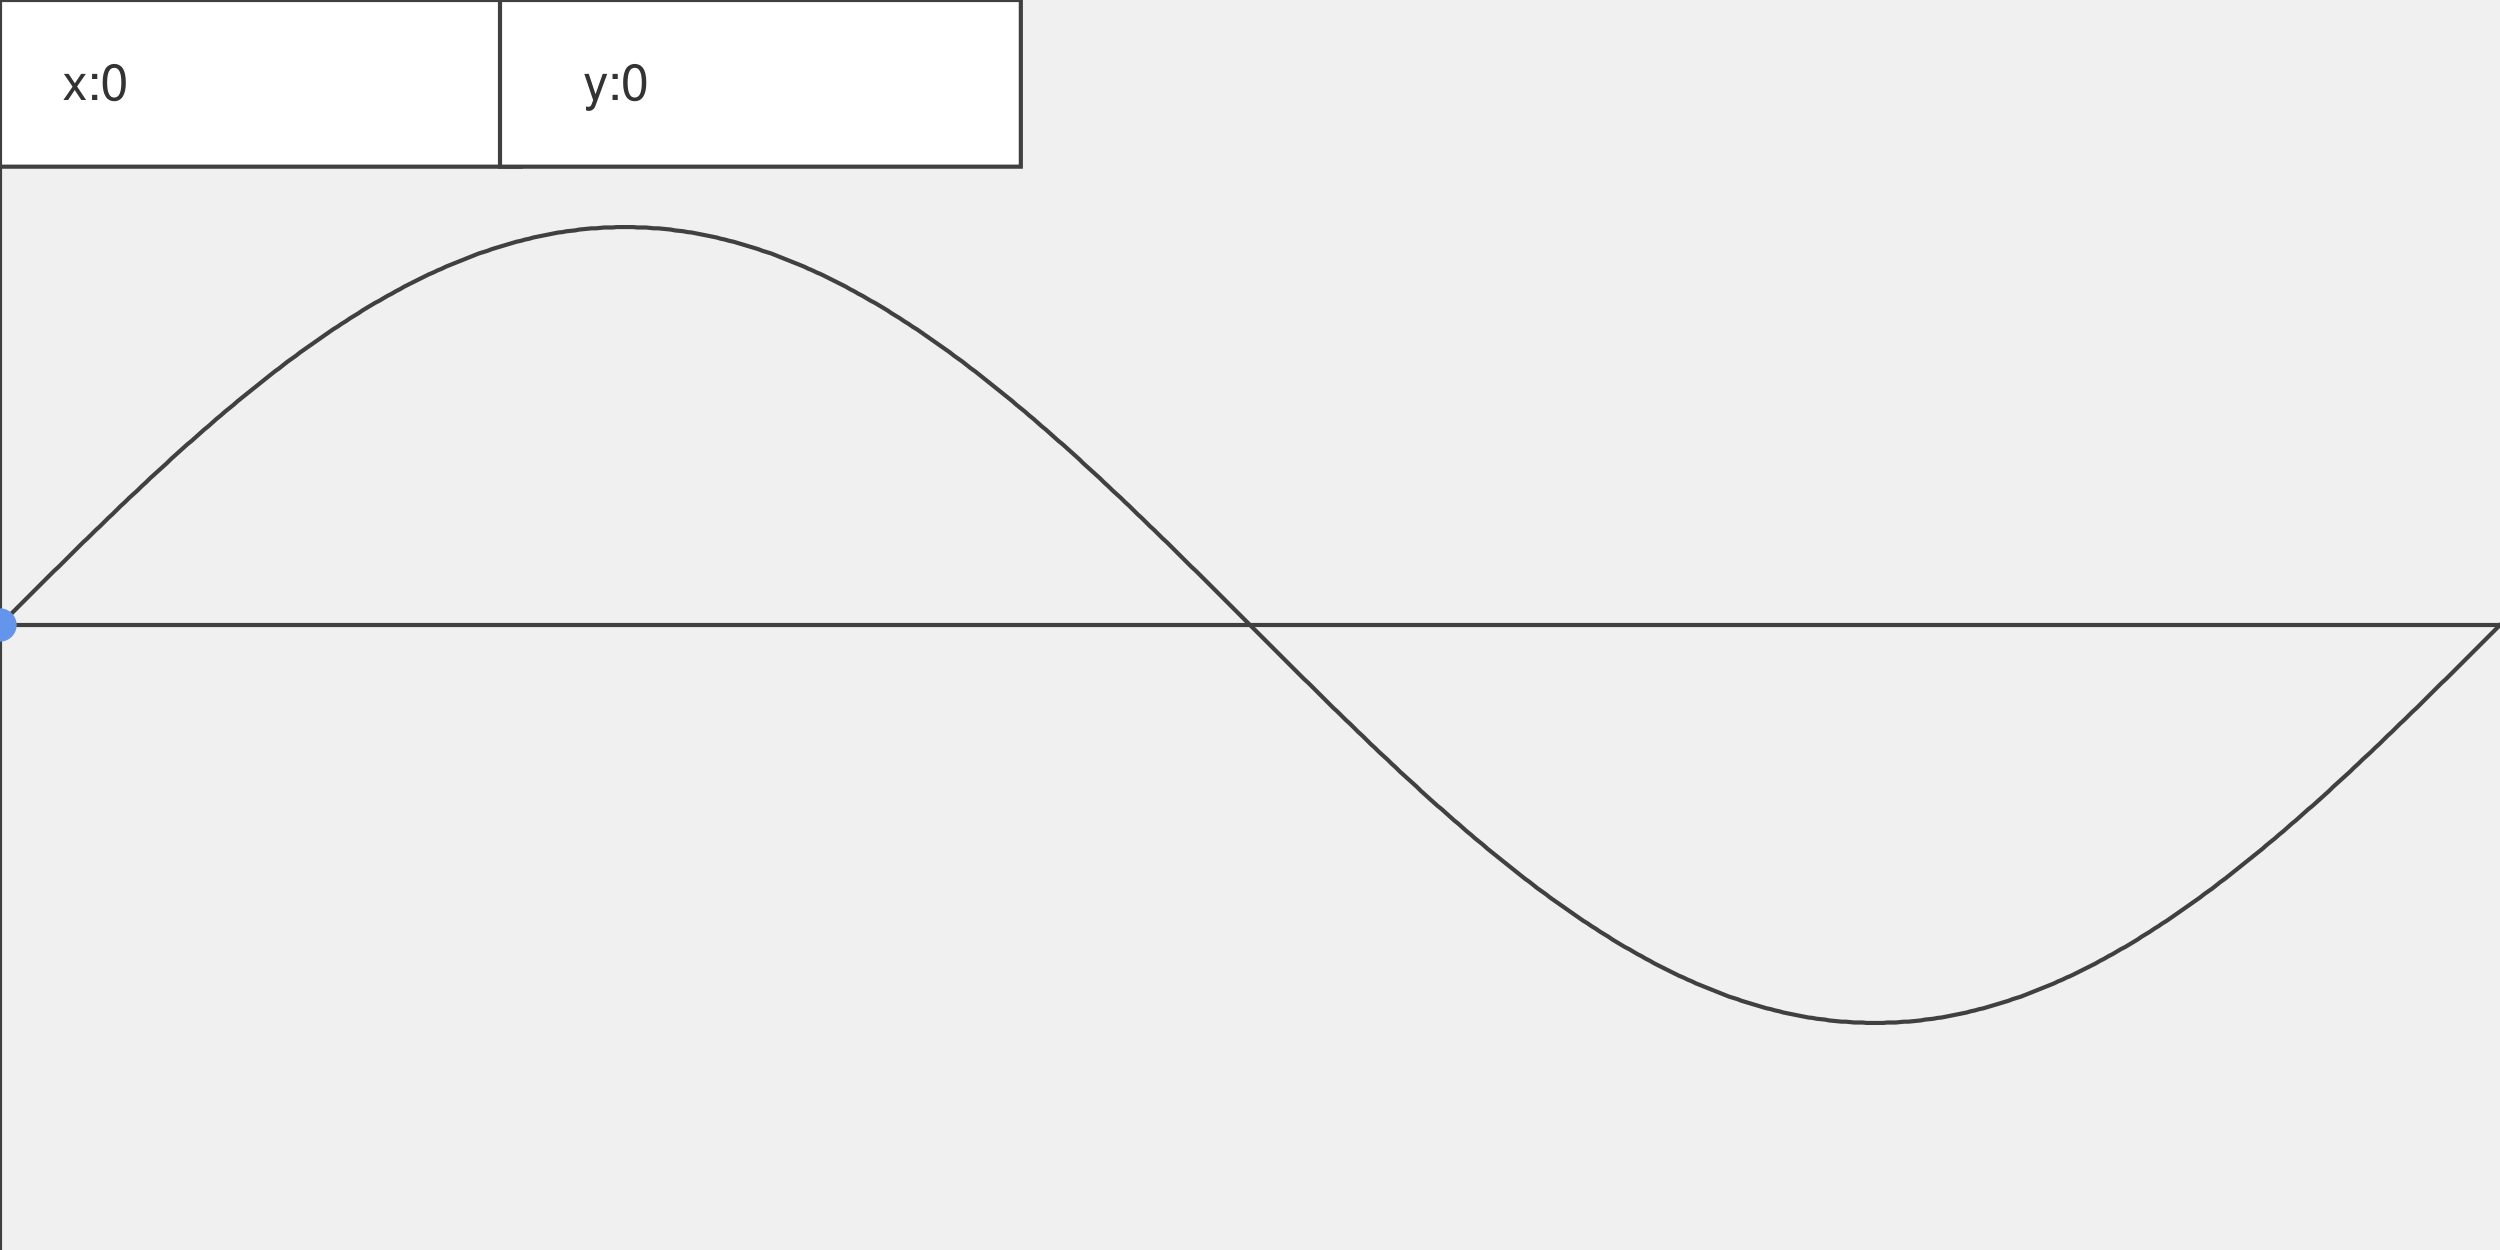
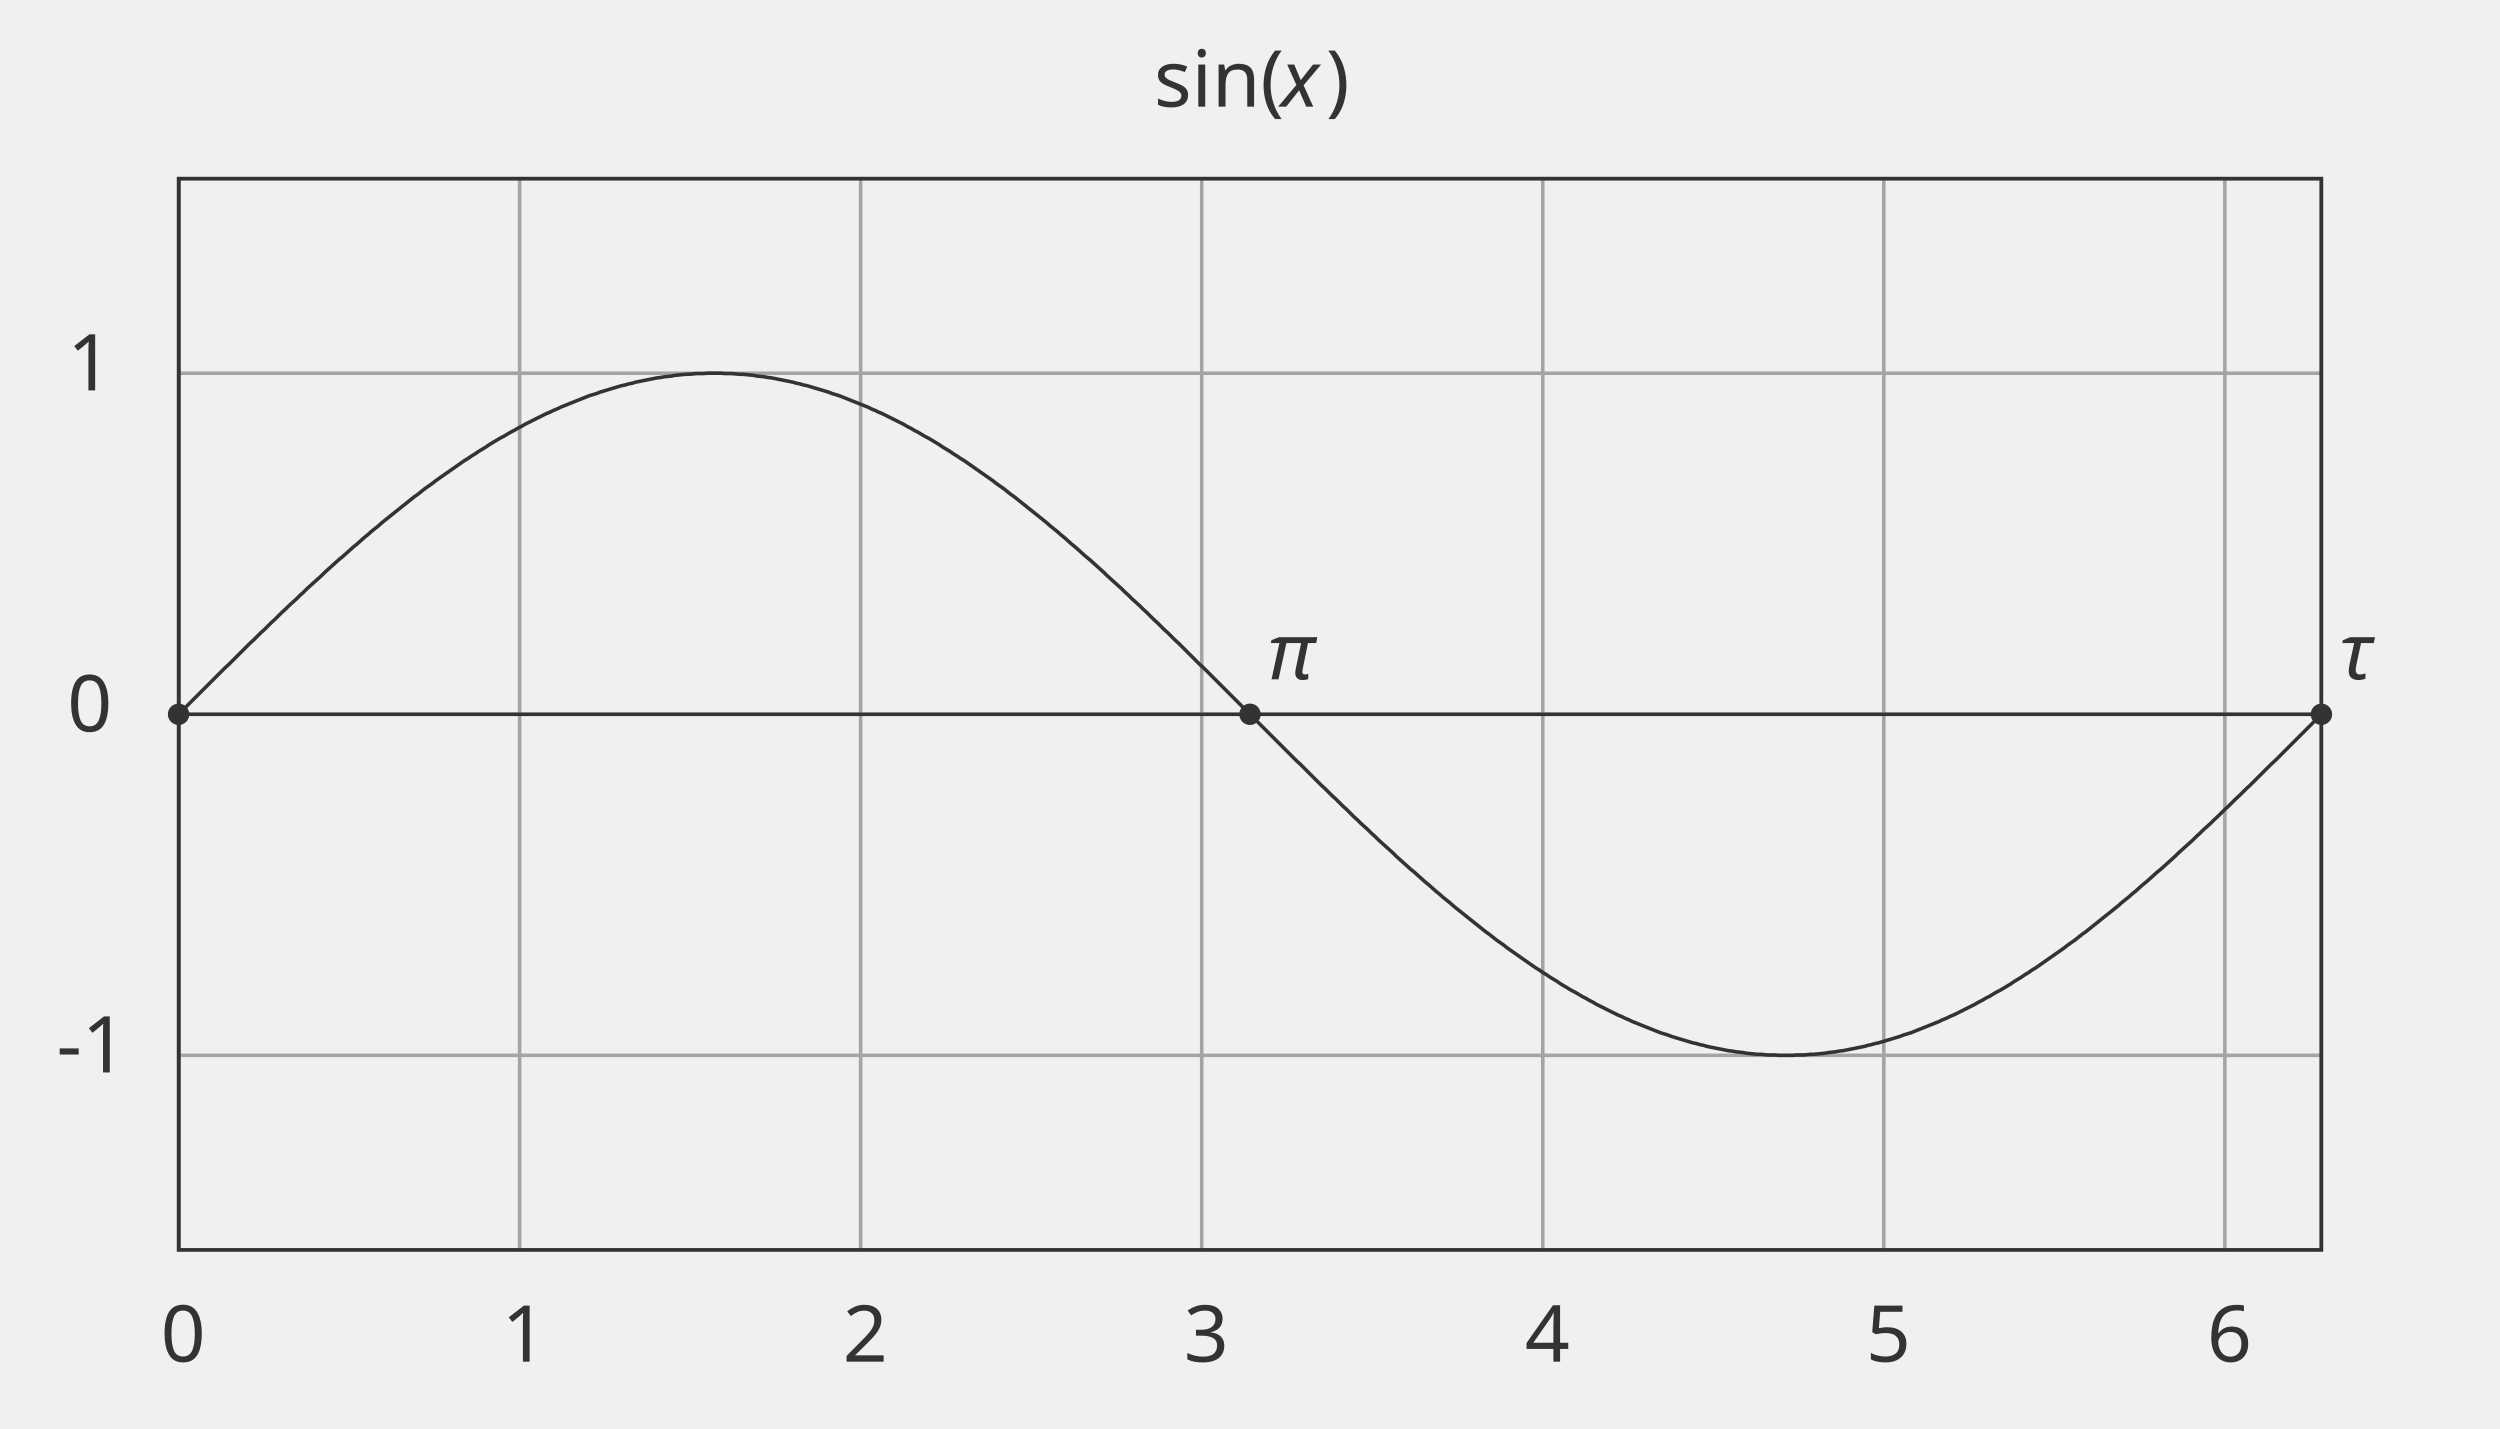
- <svg xmlns="http://www.w3.org/2000/svg" width="600" height="300" class="interactive border" id="interactive-76">
-   <g>
-     <g id="plot-77">
-       <rect x="0" y="0" width="600" height="300" class="default" style="fill: transparent; stroke: none;" />
-       <g transform="translate(0, 150)">
-         <path d="M -600 -1.0820382250081004e-13 L -599 -1.0 L -598 -2.0 L -597 -3.0 L -596 -4.0 L -595 -5.0 L -594 -6.0 L -593 -7.0 L -592 -8.0 L -591 -9.0 L -590 -10.0 L -589 -11.0 L -588 -12.0 L -587 -13.0 L -586 -13.9 L -585 -14.9 L -584 -15.9 L -583 -16.9 L -582 -17.9 L -581 -18.9 L -580 -19.9 L -579 -20.8 L -578 -21.8 L -577 -22.8 L -576 -23.7 L -575 -24.7 L -574 -25.7 L -573 -26.6 L -572 -27.6 L -571 -28.6 L -570 -29.5 L -569 -30.5 L -568 -31.4 L -567 -32.3 L -566 -33.3 L -565 -34.2 L -564 -35.2 L -563 -36.1 L -562 -37.0 L -561 -37.9 L -560 -38.8 L -559 -39.8 L -558 -40.7 L -557 -41.6 L -556 -42.5 L -555 -43.4 L -554 -44.2 L -553 -45.1 L -552 -46.0 L -551 -46.9 L -550 -47.7 L -549 -48.6 L -548 -49.5 L -547 -50.3 L -546 -51.2 L -545 -52.0 L -544 -52.8 L -543 -53.7 L -542 -54.5 L -541 -55.3 L -540 -56.1 L -539 -56.9 L -538 -57.7 L -537 -58.5 L -536 -59.3 L -535 -60.1 L -534 -60.9 L -533 -61.6 L -532 -62.4 L -531 -63.2 L -530 -63.9 L -529 -64.6 L -528 -65.4 L -527 -66.1 L -526 -66.8 L -525 -67.5 L -524 -68.2 L -523 -68.9 L -522 -69.6 L -521 -70.3 L -520 -71.0 L -519 -71.6 L -518 -72.3 L -517 -72.9 L -516 -73.6 L -515 -74.2 L -514 -74.8 L -513 -75.5 L -512 -76.1 L -511 -76.7 L -510 -77.3 L -509 -77.8 L -508 -78.4 L -507 -79.0 L -506 -79.5 L -505 -80.1 L -504 -80.6 L -503 -81.2 L -502 -81.7 L -501 -82.2 L -500 -82.7 L -499 -83.2 L -498 -83.7 L -497 -84.2 L -496 -84.6 L -495 -85.1 L -494 -85.5 L -493 -86.0 L -492 -86.4 L -491 -86.8 L -490 -87.2 L -489 -87.6 L -488 -88.0 L -487 -88.4 L -486 -88.8 L -485 -89.2 L -484 -89.5 L -483 -89.8 L -482 -90.2 L -481 -90.5 L -480 -90.8 L -479 -91.1 L -478 -91.4 L -477 -91.7 L -476 -92.0 L -475 -92.2 L -474 -92.5 L -473 -92.7 L -472 -93.0 L -471 -93.2 L -470 -93.4 L -469 -93.6 L -468 -93.8 L -467 -94.0 L -466 -94.2 L -465 -94.3 L -464 -94.5 L -463 -94.6 L -462 -94.7 L -461 -94.9 L -460 -95.0 L -459 -95.1 L -458 -95.2 L -457 -95.2 L -456 -95.3 L -455 -95.4 L -454 -95.4 L -453 -95.4 L -452 -95.5 L -451 -95.5 L -450 -95.5 L -449 -95.5 L -448 -95.5 L -447 -95.4 L -446 -95.4 L -445 -95.4 L -444 -95.3 L -443 -95.2 L -442 -95.2 L -441 -95.1 L -440 -95.0 L -439 -94.9 L -438 -94.7 L -437 -94.6 L -436 -94.5 L -435 -94.3 L -434 -94.2 L -433 -94.0 L -432 -93.8 L -431 -93.6 L -430 -93.4 L -429 -93.2 L -428 -93.0 L -427 -92.7 L -426 -92.5 L -425 -92.2 L -424 -92.0 L -423 -91.7 L -422 -91.4 L -421 -91.1 L -420 -90.8 L -419 -90.5 L -418 -90.2 L -417 -89.8 L -416 -89.5 L -415 -89.2 L -414 -88.8 L -413 -88.4 L -412 -88.0 L -411 -87.6 L -410 -87.2 L -409 -86.8 L -408 -86.4 L -407 -86.0 L -406 -85.5 L -405 -85.1 L -404 -84.6 L -403 -84.2 L -402 -83.7 L -401 -83.2 L -400 -82.7 L -399 -82.2 L -398 -81.7 L -397 -81.2 L -396 -80.6 L -395 -80.1 L -394 -79.5 L -393 -79.0 L -392 -78.4 L -391 -77.8 L -390 -77.3 L -389 -76.7 L -388 -76.1 L -387 -75.5 L -386 -74.8 L -385 -74.2 L -384 -73.6 L -383 -72.9 L -382 -72.3 L -381 -71.6 L -380 -71.0 L -379 -70.3 L -378 -69.6 L -377 -68.9 L -376 -68.2 L -375 -67.5 L -374 -66.8 L -373 -66.1 L -372 -65.4 L -371 -64.6 L -370 -63.9 L -369 -63.2 L -368 -62.4 L -367 -61.6 L -366 -60.9 L -365 -60.1 L -364 -59.3 L -363 -58.5 L -362 -57.7 L -361 -56.9 L -360 -56.1 L -359 -55.3 L -358 -54.5 L -357 -53.7 L -356 -52.8 L -355 -52.0 L -354 -51.2 L -353 -50.3 L -352 -49.5 L -351 -48.6 L -350 -47.7 L -349 -46.9 L -348 -46.0 L -347 -45.1 L -346 -44.2 L -345 -43.4 L -344 -42.5 L -343 -41.6 L -342 -40.7 L -341 -39.8 L -340 -38.8 L -339 -37.9 L -338 -37.0 L -337 -36.1 L -336 -35.2 L -335 -34.2 L -334 -33.3 L -333 -32.3 L -332 -31.4 L -331 -30.5 L -330 -29.5 L -329 -28.6 L -328 -27.6 L -327 -26.6 L -326 -25.7 L -325 -24.7 L -324 -23.7 L -323 -22.8 L -322 -21.8 L -321 -20.8 L -320 -19.9 L -319 -18.9 L -318 -17.9 L -317 -16.9 L -316 -15.9 L -315 -14.9 L -314 -13.9 L -313 -13.0 L -312 -12.0 L -311 -11.0 L -310 -10.0 L -309 -9.0 L -308 -8.0 L -307 -7.0 L -306 -6.0 L -305 -5.0 L -304 -4.0 L -303 -3.0 L -302 -2.0 L -301 -1.0 L -300 0.0 L -299 1.0 L -298 2.0 L -297 3.0 L -296 4.0 L -295 5.0 L -294 6.0 L -293 7.0 L -292 8.0 L -291 9.0 L -290 10.0 L -289 11.0 L -288 12.0 L -287 13.0 L -286 13.9 L -285 14.9 L -284 15.9 L -283 16.9 L -282 17.9 L -281 18.9 L -280 19.9 L -279 20.8 L -278 21.8 L -277 22.8 L -276 23.7 L -275 24.7 L -274 25.7 L -273 26.6 L -272 27.6 L -271 28.6 L -270 29.5 L -269 30.5 L -268 31.4 L -267 32.3 L -266 33.3 L -265 34.2 L -264 35.2 L -263 36.1 L -262 37.0 L -261 37.9 L -260 38.8 L -259 39.8 L -258 40.7 L -257 41.6 L -256 42.5 L -255 43.4 L -254 44.2 L -253 45.1 L -252 46.0 L -251 46.9 L -250 47.7 L -249 48.6 L -248 49.5 L -247 50.3 L -246 51.2 L -245 52.0 L -244 52.8 L -243 53.7 L -242 54.5 L -241 55.3 L -240 56.1 L -239 56.9 L -238 57.7 L -237 58.5 L -236 59.3 L -235 60.1 L -234 60.9 L -233 61.6 L -232 62.4 L -231 63.2 L -230 63.9 L -229 64.6 L -228 65.4 L -227 66.1 L -226 66.8 L -225 67.5 L -224 68.2 L -223 68.9 L -222 69.6 L -221 70.3 L -220 71.0 L -219 71.6 L -218 72.3 L -217 72.9 L -216 73.6 L -215 74.2 L -214 74.8 L -213 75.5 L -212 76.1 L -211 76.7 L -210 77.3 L -209 77.8 L -208 78.4 L -207 79.0 L -206 79.5 L -205 80.1 L -204 80.6 L -203 81.2 L -202 81.7 L -201 82.2 L -200 82.7 L -199 83.2 L -198 83.7 L -197 84.2 L -196 84.6 L -195 85.1 L -194 85.5 L -193 86.0 L -192 86.4 L -191 86.8 L -190 87.2 L -189 87.6 L -188 88.0 L -187 88.4 L -186 88.8 L -185 89.2 L -184 89.5 L -183 89.8 L -182 90.2 L -181 90.5 L -180 90.8 L -179 91.1 L -178 91.4 L -177 91.7 L -176 92.0 L -175 92.2 L -174 92.5 L -173 92.7 L -172 93.0 L -171 93.2 L -170 93.4 L -169 93.6 L -168 93.8 L -167 94.0 L -166 94.2 L -165 94.3 L -164 94.5 L -163 94.6 L -162 94.7 L -161 94.9 L -160 95.0 L -159 95.1 L -158 95.2 L -157 95.2 L -156 95.3 L -155 95.4 L -154 95.4 L -153 95.4 L -152 95.5 L -151 95.5 L -150 95.5 L -149 95.5 L -148 95.5 L -147 95.4 L -146 95.4 L -145 95.4 L -144 95.3 L -143 95.2 L -142 95.2 L -141 95.1 L -140 95.0 L -139 94.9 L -138 94.7 L -137 94.6 L -136 94.5 L -135 94.3 L -134 94.2 L -133 94.0 L -132 93.8 L -131 93.6 L -130 93.4 L -129 93.2 L -128 93.0 L -127 92.7 L -126 92.5 L -125 92.2 L -124 92.0 L -123 91.7 L -122 91.4 L -121 91.1 L -120 90.8 L -119 90.5 L -118 90.2 L -117 89.8 L -116 89.5 L -115 89.2 L -114 88.8 L -113 88.4 L -112 88.0 L -111 87.6 L -110 87.2 L -109 86.8 L -108 86.4 L -107 86.0 L -106 85.5 L -105 85.1 L -104 84.6 L -103 84.2 L -102 83.7 L -101 83.2 L -100 82.7 L -99 82.2 L -98 81.7 L -97 81.2 L -96 80.6 L -95 80.1 L -94 79.5 L -93 79.0 L -92 78.4 L -91 77.8 L -90 77.3 L -89 76.7 L -88 76.1 L -87 75.5 L -86 74.8 L -85 74.2 L -84 73.6 L -83 72.9 L -82 72.3 L -81 71.6 L -80 71.0 L -79 70.3 L -78 69.6 L -77 68.9 L -76 68.2 L -75 67.5 L -74 66.8 L -73 66.1 L -72 65.4 L -71 64.6 L -70 63.9 L -69 63.2 L -68 62.4 L -67 61.6 L -66 60.9 L -65 60.1 L -64 59.3 L -63 58.5 L -62 57.7 L -61 56.9 L -60 56.1 L -59 55.3 L -58 54.5 L -57 53.7 L -56 52.8 L -55 52.0 L -54 51.2 L -53 50.3 L -52 49.5 L -51 48.6 L -50 47.7 L -49 46.9 L -48 46.0 L -47 45.1 L -46 44.2 L -45 43.4 L -44 42.5 L -43 41.6 L -42 40.7 L -41 39.8 L -40 38.8 L -39 37.9 L -38 37.0 L -37 36.1 L -36 35.2 L -35 34.2 L -34 33.3 L -33 32.3 L -32 31.4 L -31 30.5 L -30 29.5 L -29 28.6 L -28 27.6 L -27 26.6 L -26 25.7 L -25 24.7 L -24 23.7 L -23 22.8 L -22 21.8 L -21 20.8 L -20 19.9 L -19 18.9 L -18 17.9 L -17 16.9 L -16 15.9 L -15 14.9 L -14 13.9 L -13 13.0 L -12 12.0 L -11 11.0 L -10 10.0 L -9 9.0 L -8 8.0 L -7 7.0 L -6 6.0 L -5 5.0 L -4 4.0 L -3 3.0 L -2 2.0 L -1 1.0 L 0 0.0 L 1 -1.0 L 2 -2.0 L 3 -3.0 L 4 -4.0 L 5 -5.0 L 6 -6.0 L 7 -7.0 L 8 -8.0 L 9 -9.0 L 10 -10.0 L 11 -11.0 L 12 -12.0 L 13 -13.0 L 14 -13.9 L 15 -14.9 L 16 -15.9 L 17 -16.9 L 18 -17.9 L 19 -18.9 L 20 -19.9 L 21 -20.8 L 22 -21.8 L 23 -22.8 L 24 -23.7 L 25 -24.7 L 26 -25.7 L 27 -26.6 L 28 -27.6 L 29 -28.6 L 30 -29.5 L 31 -30.5 L 32 -31.4 L 33 -32.3 L 34 -33.3 L 35 -34.2 L 36 -35.2 L 37 -36.1 L 38 -37.0 L 39 -37.9 L 40 -38.8 L 41 -39.8 L 42 -40.7 L 43 -41.6 L 44 -42.5 L 45 -43.4 L 46 -44.2 L 47 -45.1 L 48 -46.0 L 49 -46.9 L 50 -47.7 L 51 -48.6 L 52 -49.5 L 53 -50.3 L 54 -51.2 L 55 -52.0 L 56 -52.8 L 57 -53.7 L 58 -54.5 L 59 -55.3 L 60 -56.1 L 61 -56.9 L 62 -57.7 L 63 -58.5 L 64 -59.3 L 65 -60.1 L 66 -60.9 L 67 -61.6 L 68 -62.4 L 69 -63.2 L 70 -63.9 L 71 -64.6 L 72 -65.4 L 73 -66.1 L 74 -66.8 L 75 -67.5 L 76 -68.2 L 77 -68.9 L 78 -69.6 L 79 -70.3 L 80 -71.0 L 81 -71.6 L 82 -72.3 L 83 -72.9 L 84 -73.6 L 85 -74.2 L 86 -74.8 L 87 -75.5 L 88 -76.1 L 89 -76.7 L 90 -77.3 L 91 -77.8 L 92 -78.4 L 93 -79.0 L 94 -79.5 L 95 -80.1 L 96 -80.6 L 97 -81.2 L 98 -81.7 L 99 -82.2 L 100 -82.7 L 101 -83.2 L 102 -83.7 L 103 -84.2 L 104 -84.6 L 105 -85.1 L 106 -85.5 L 107 -86.0 L 108 -86.4 L 109 -86.8 L 110 -87.2 L 111 -87.6 L 112 -88.0 L 113 -88.4 L 114 -88.8 L 115 -89.2 L 116 -89.5 L 117 -89.8 L 118 -90.2 L 119 -90.5 L 120 -90.8 L 121 -91.1 L 122 -91.4 L 123 -91.7 L 124 -92.0 L 125 -92.2 L 126 -92.5 L 127 -92.7 L 128 -93.0 L 129 -93.2 L 130 -93.4 L 131 -93.6 L 132 -93.8 L 133 -94.0 L 134 -94.2 L 135 -94.3 L 136 -94.5 L 137 -94.6 L 138 -94.7 L 139 -94.9 L 140 -95.0 L 141 -95.1 L 142 -95.2 L 143 -95.2 L 144 -95.3 L 145 -95.4 L 146 -95.4 L 147 -95.4 L 148 -95.5 L 149 -95.5 L 150 -95.5 L 151 -95.5 L 152 -95.5 L 153 -95.4 L 154 -95.4 L 155 -95.4 L 156 -95.3 L 157 -95.2 L 158 -95.2 L 159 -95.1 L 160 -95.0 L 161 -94.9 L 162 -94.7 L 163 -94.6 L 164 -94.5 L 165 -94.3 L 166 -94.2 L 167 -94.0 L 168 -93.8 L 169 -93.6 L 170 -93.4 L 171 -93.2 L 172 -93.0 L 173 -92.7 L 174 -92.5 L 175 -92.2 L 176 -92.0 L 177 -91.7 L 178 -91.4 L 179 -91.1 L 180 -90.8 L 181 -90.5 L 182 -90.2 L 183 -89.8 L 184 -89.5 L 185 -89.2 L 186 -88.8 L 187 -88.4 L 188 -88.0 L 189 -87.6 L 190 -87.2 L 191 -86.8 L 192 -86.4 L 193 -86.0 L 194 -85.5 L 195 -85.1 L 196 -84.6 L 197 -84.2 L 198 -83.7 L 199 -83.2 L 200 -82.7 L 201 -82.2 L 202 -81.7 L 203 -81.2 L 204 -80.6 L 205 -80.1 L 206 -79.5 L 207 -79.0 L 208 -78.4 L 209 -77.8 L 210 -77.3 L 211 -76.7 L 212 -76.1 L 213 -75.5 L 214 -74.8 L 215 -74.2 L 216 -73.6 L 217 -72.9 L 218 -72.3 L 219 -71.6 L 220 -71.0 L 221 -70.3 L 222 -69.6 L 223 -68.9 L 224 -68.2 L 225 -67.5 L 226 -66.8 L 227 -66.1 L 228 -65.4 L 229 -64.6 L 230 -63.9 L 231 -63.2 L 232 -62.4 L 233 -61.6 L 234 -60.9 L 235 -60.1 L 236 -59.3 L 237 -58.5 L 238 -57.7 L 239 -56.9 L 240 -56.1 L 241 -55.3 L 242 -54.5 L 243 -53.7 L 244 -52.8 L 245 -52.0 L 246 -51.2 L 247 -50.3 L 248 -49.5 L 249 -48.6 L 250 -47.7 L 251 -46.9 L 252 -46.0 L 253 -45.1 L 254 -44.2 L 255 -43.4 L 256 -42.5 L 257 -41.6 L 258 -40.7 L 259 -39.8 L 260 -38.8 L 261 -37.9 L 262 -37.0 L 263 -36.1 L 264 -35.2 L 265 -34.2 L 266 -33.3 L 267 -32.3 L 268 -31.4 L 269 -30.5 L 270 -29.5 L 271 -28.6 L 272 -27.6 L 273 -26.6 L 274 -25.7 L 275 -24.7 L 276 -23.7 L 277 -22.8 L 278 -21.8 L 279 -20.8 L 280 -19.9 L 281 -18.9 L 282 -17.9 L 283 -16.9 L 284 -15.9 L 285 -14.9 L 286 -13.9 L 287 -13.0 L 288 -12.0 L 289 -11.0 L 290 -10.0 L 291 -9.0 L 292 -8.0 L 293 -7.0 L 294 -6.0 L 295 -5.0 L 296 -4.0 L 297 -3.0 L 298 -2.0 L 299 -1.0 L 300 -0.0 L 301 1.0 L 302 2.0 L 303 3.0 L 304 4.0 L 305 5.0 L 306 6.0 L 307 7.0 L 308 8.0 L 309 9.0 L 310 10.0 L 311 11.0 L 312 12.0 L 313 13.0 L 314 13.9 L 315 14.9 L 316 15.9 L 317 16.9 L 318 17.9 L 319 18.9 L 320 19.9 L 321 20.8 L 322 21.8 L 323 22.8 L 324 23.7 L 325 24.7 L 326 25.7 L 327 26.6 L 328 27.6 L 329 28.6 L 330 29.5 L 331 30.5 L 332 31.4 L 333 32.3 L 334 33.3 L 335 34.2 L 336 35.2 L 337 36.1 L 338 37.0 L 339 37.9 L 340 38.8 L 341 39.8 L 342 40.7 L 343 41.6 L 344 42.5 L 345 43.4 L 346 44.2 L 347 45.1 L 348 46.0 L 349 46.9 L 350 47.7 L 351 48.6 L 352 49.5 L 353 50.3 L 354 51.2 L 355 52.0 L 356 52.8 L 357 53.7 L 358 54.5 L 359 55.3 L 360 56.1 L 361 56.9 L 362 57.7 L 363 58.5 L 364 59.3 L 365 60.1 L 366 60.9 L 367 61.6 L 368 62.4 L 369 63.2 L 370 63.9 L 371 64.6 L 372 65.4 L 373 66.1 L 374 66.8 L 375 67.5 L 376 68.2 L 377 68.9 L 378 69.6 L 379 70.3 L 380 71.0 L 381 71.6 L 382 72.3 L 383 72.9 L 384 73.6 L 385 74.2 L 386 74.8 L 387 75.5 L 388 76.1 L 389 76.7 L 390 77.3 L 391 77.8 L 392 78.4 L 393 79.0 L 394 79.5 L 395 80.1 L 396 80.6 L 397 81.2 L 398 81.7 L 399 82.2 L 400 82.7 L 401 83.2 L 402 83.7 L 403 84.2 L 404 84.6 L 405 85.1 L 406 85.5 L 407 86.0 L 408 86.4 L 409 86.8 L 410 87.2 L 411 87.6 L 412 88.0 L 413 88.4 L 414 88.8 L 415 89.2 L 416 89.5 L 417 89.8 L 418 90.2 L 419 90.5 L 420 90.8 L 421 91.1 L 422 91.4 L 423 91.7 L 424 92.0 L 425 92.2 L 426 92.5 L 427 92.7 L 428 93.0 L 429 93.2 L 430 93.4 L 431 93.6 L 432 93.8 L 433 94.0 L 434 94.2 L 435 94.3 L 436 94.5 L 437 94.6 L 438 94.7 L 439 94.9 L 440 95.0 L 441 95.1 L 442 95.2 L 443 95.2 L 444 95.3 L 445 95.4 L 446 95.4 L 447 95.4 L 448 95.5 L 449 95.5 L 450 95.5 L 451 95.5 L 452 95.5 L 453 95.4 L 454 95.4 L 455 95.4 L 456 95.3 L 457 95.2 L 458 95.2 L 459 95.1 L 460 95.0 L 461 94.9 L 462 94.7 L 463 94.6 L 464 94.5 L 465 94.3 L 466 94.2 L 467 94.0 L 468 93.8 L 469 93.6 L 470 93.4 L 471 93.2 L 472 93.0 L 473 92.7 L 474 92.5 L 475 92.2 L 476 92.0 L 477 91.7 L 478 91.4 L 479 91.1 L 480 90.8 L 481 90.5 L 482 90.2 L 483 89.8 L 484 89.5 L 485 89.2 L 486 88.8 L 487 88.4 L 488 88.0 L 489 87.6 L 490 87.2 L 491 86.8 L 492 86.4 L 493 86.0 L 494 85.5 L 495 85.1 L 496 84.6 L 497 84.2 L 498 83.7 L 499 83.2 L 500 82.7 L 501 82.2 L 502 81.7 L 503 81.2 L 504 80.6 L 505 80.1 L 506 79.5 L 507 79.0 L 508 78.4 L 509 77.8 L 510 77.3 L 511 76.7 L 512 76.1 L 513 75.5 L 514 74.8 L 515 74.2 L 516 73.6 L 517 72.9 L 518 72.3 L 519 71.6 L 520 71.0 L 521 70.3 L 522 69.6 L 523 68.9 L 524 68.2 L 525 67.5 L 526 66.8 L 527 66.1 L 528 65.4 L 529 64.6 L 530 63.9 L 531 63.2 L 532 62.4 L 533 61.6 L 534 60.9 L 535 60.1 L 536 59.3 L 537 58.5 L 538 57.7 L 539 56.9 L 540 56.1 L 541 55.3 L 542 54.5 L 543 53.7 L 544 52.8 L 545 52.0 L 546 51.2 L 547 50.3 L 548 49.5 L 549 48.6 L 550 47.7 L 551 46.9 L 552 46.0 L 553 45.1 L 554 44.2 L 555 43.4 L 556 42.5 L 557 41.6 L 558 40.7 L 559 39.8 L 560 38.8 L 561 37.9 L 562 37.0 L 563 36.1 L 564 35.2 L 565 34.2 L 566 33.3 L 567 32.3 L 568 31.4 L 569 30.5 L 570 29.5 L 571 28.6 L 572 27.6 L 573 26.6 L 574 25.7 L 575 24.7 L 576 23.7 L 577 22.8 L 578 21.8 L 579 20.8 L 580 19.9 L 581 18.9 L 582 17.9 L 583 16.9 L 584 15.9 L 585 14.9 L 586 13.9 L 587 13.0 L 588 12.0 L 589 11.0 L 590 10.0 L 591 9.0 L 592 8.0 L 593 7.0 L 594 6.0 L 595 5.0 L 596 4.0 L 597 3.0 L 598 2.0 L 599 1.0 L 600 0.0 L 601 -1.0 L 602 -2.0 L 603 -3.0 L 604 -4.0 L 605 -5.0 L 606 -6.0 L 607 -7.0 L 608 -8.0 L 609 -9.0 L 610 -10.0 L 611 -11.0 L 612 -12.0 L 613 -13.0 L 614 -13.9 L 615 -14.9 L 616 -15.9 L 617 -16.9 L 618 -17.9 L 619 -18.9 L 620 -19.9 L 621 -20.8 L 622 -21.8 L 623 -22.8 L 624 -23.7 L 625 -24.7 L 626 -25.7 L 627 -26.6 L 628 -27.6 L 629 -28.6 L 630 -29.5 L 631 -30.5 L 632 -31.4 L 633 -32.3 L 634 -33.3 L 635 -34.2 L 636 -35.2 L 637 -36.1 L 638 -37.0 L 639 -37.9 L 640 -38.8 L 641 -39.8 L 642 -40.7 L 643 -41.6 L 644 -42.5 L 645 -43.4 L 646 -44.2 L 647 -45.1 L 648 -46.0 L 649 -46.9 L 650 -47.7 L 651 -48.6 L 652 -49.5 L 653 -50.3 L 654 -51.2 L 655 -52.0 L 656 -52.8 L 657 -53.7 L 658 -54.5 L 659 -55.3 L 660 -56.1 L 661 -56.9 L 662 -57.7 L 663 -58.5 L 664 -59.3 L 665 -60.1 L 666 -60.9 L 667 -61.6 L 668 -62.4 L 669 -63.2 L 670 -63.9 L 671 -64.6 L 672 -65.4 L 673 -66.1 L 674 -66.8 L 675 -67.5 L 676 -68.2 L 677 -68.9 L 678 -69.6 L 679 -70.3 L 680 -71.0 L 681 -71.6 L 682 -72.3 L 683 -72.9 L 684 -73.6 L 685 -74.2 L 686 -74.8 L 687 -75.5 L 688 -76.1 L 689 -76.7 L 690 -77.3 L 691 -77.8 L 692 -78.4 L 693 -79.0 L 694 -79.5 L 695 -80.1 L 696 -80.6 L 697 -81.2 L 698 -81.7 L 699 -82.2 L 700 -82.7 L 701 -83.2 L 702 -83.7 L 703 -84.2 L 704 -84.6 L 705 -85.1 L 706 -85.5 L 707 -86.0 L 708 -86.4 L 709 -86.8 L 710 -87.2 L 711 -87.6 L 712 -88.0 L 713 -88.4 L 714 -88.8 L 715 -89.2 L 716 -89.5 L 717 -89.8 L 718 -90.2 L 719 -90.5 L 720 -90.8 L 721 -91.1 L 722 -91.4 L 723 -91.7 L 724 -92.0 L 725 -92.2 L 726 -92.5 L 727 -92.7 L 728 -93.0 L 729 -93.2 L 730 -93.4 L 731 -93.6 L 732 -93.8 L 733 -94.0 L 734 -94.2 L 735 -94.3 L 736 -94.5 L 737 -94.6 L 738 -94.7 L 739 -94.9 L 740 -95.0 L 741 -95.1 L 742 -95.2 L 743 -95.2 L 744 -95.3 L 745 -95.4 L 746 -95.4 L 747 -95.4 L 748 -95.5 L 749 -95.5 L 750 -95.5 L 751 -95.5 L 752 -95.5 L 753 -95.4 L 754 -95.4 L 755 -95.4 L 756 -95.3 L 757 -95.2 L 758 -95.2 L 759 -95.1 L 760 -95.0 L 761 -94.9 L 762 -94.7 L 763 -94.6 L 764 -94.5 L 765 -94.3 L 766 -94.2 L 767 -94.0 L 768 -93.8 L 769 -93.6 L 770 -93.4 L 771 -93.2 L 772 -93.0 L 773 -92.7 L 774 -92.5 L 775 -92.2 L 776 -92.0 L 777 -91.7 L 778 -91.4 L 779 -91.1 L 780 -90.8 L 781 -90.5 L 782 -90.2 L 783 -89.8 L 784 -89.5 L 785 -89.2 L 786 -88.8 L 787 -88.4 L 788 -88.0 L 789 -87.6 L 790 -87.2 L 791 -86.8 L 792 -86.4 L 793 -86.0 L 794 -85.5 L 795 -85.1 L 796 -84.6 L 797 -84.2 L 798 -83.7 L 799 -83.2 L 800 -82.7 L 801 -82.2 L 802 -81.7 L 803 -81.2 L 804 -80.6 L 805 -80.1 L 806 -79.5 L 807 -79.0 L 808 -78.4 L 809 -77.8 L 810 -77.3 L 811 -76.7 L 812 -76.1 L 813 -75.5 L 814 -74.8 L 815 -74.2 L 816 -73.6 L 817 -72.9 L 818 -72.3 L 819 -71.6 L 820 -71.0 L 821 -70.3 L 822 -69.6 L 823 -68.9 L 824 -68.2 L 825 -67.5 L 826 -66.8 L 827 -66.1 L 828 -65.4 L 829 -64.6 L 830 -63.9 L 831 -63.2 L 832 -62.4 L 833 -61.6 L 834 -60.9 L 835 -60.1 L 836 -59.3 L 837 -58.5 L 838 -57.7 L 839 -56.9 L 840 -56.1 L 841 -55.3 L 842 -54.5 L 843 -53.7 L 844 -52.8 L 845 -52.0 L 846 -51.2 L 847 -50.3 L 848 -49.5 L 849 -48.6 L 850 -47.7 L 851 -46.9 L 852 -46.0 L 853 -45.1 L 854 -44.2 L 855 -43.4 L 856 -42.5 L 857 -41.6 L 858 -40.7 L 859 -39.8 L 860 -38.8 L 861 -37.9 L 862 -37.0 L 863 -36.1 L 864 -35.2 L 865 -34.2 L 866 -33.3 L 867 -32.3 L 868 -31.4 L 869 -30.5 L 870 -29.5 L 871 -28.6 L 872 -27.6 L 873 -26.6 L 874 -25.7 L 875 -24.7 L 876 -23.7 L 877 -22.8 L 878 -21.8 L 879 -20.8 L 880 -19.9 L 881 -18.9 L 882 -17.9 L 883 -16.9 L 884 -15.9 L 885 -14.9 L 886 -13.9 L 887 -13.0 L 888 -12.0 L 889 -11.0 L 890 -10.0 L 891 -9.0 L 892 -8.0 L 893 -7.0 L 894 -6.0 L 895 -5.0 L 896 -4.0 L 897 -3.0 L 898 -2.0 L 899 -1.0 L 900 -0.0 L 901 1.0 L 902 2.0 L 903 3.0 L 904 4.0 L 905 5.0 L 906 6.0 L 907 7.0 L 908 8.0 L 909 9.0 L 910 10.0 L 911 11.0 L 912 12.0 L 913 13.0 L 914 13.9 L 915 14.9 L 916 15.9 L 917 16.9 L 918 17.9 L 919 18.9 L 920 19.9 L 921 20.8 L 922 21.8 L 923 22.8 L 924 23.7 L 925 24.7 L 926 25.7 L 927 26.6 L 928 27.6 L 929 28.6 L 930 29.5 L 931 30.5 L 932 31.4 L 933 32.3 L 934 33.3 L 935 34.2 L 936 35.2 L 937 36.1 L 938 37.0 L 939 37.9 L 940 38.8 L 941 39.8 L 942 40.7 L 943 41.6 L 944 42.5 L 945 43.4 L 946 44.2 L 947 45.1 L 948 46.0 L 949 46.9 L 950 47.7 L 951 48.6 L 952 49.5 L 953 50.3 L 954 51.2 L 955 52.0 L 956 52.8 L 957 53.7 L 958 54.5 L 959 55.3 L 960 56.1 L 961 56.9 L 962 57.7 L 963 58.5 L 964 59.3 L 965 60.1 L 966 60.9 L 967 61.6 L 968 62.4 L 969 63.2 L 970 63.9 L 971 64.6 L 972 65.4 L 973 66.1 L 974 66.8 L 975 67.5 L 976 68.2 L 977 68.9 L 978 69.6 L 979 70.3 L 980 71.0 L 981 71.6 L 982 72.3 L 983 72.9 L 984 73.6 L 985 74.2 L 986 74.8 L 987 75.5 L 988 76.1 L 989 76.7 L 990 77.3 L 991 77.8 L 992 78.4 L 993 79.0 L 994 79.5 L 995 80.1 L 996 80.6 L 997 81.2 L 998 81.7 L 999 82.2 L 1000 82.7 L 1001 83.2 L 1002 83.7 L 1003 84.2 L 1004 84.6 L 1005 85.1 L 1006 85.5 L 1007 86.0 L 1008 86.4 L 1009 86.8 L 1010 87.2 L 1011 87.6 L 1012 88.0 L 1013 88.4 L 1014 88.8 L 1015 89.2 L 1016 89.5 L 1017 89.8 L 1018 90.2 L 1019 90.5 L 1020 90.8 L 1021 91.1 L 1022 91.4 L 1023 91.7 L 1024 92.0 L 1025 92.2 L 1026 92.5 L 1027 92.7 L 1028 93.0 L 1029 93.2 L 1030 93.4 L 1031 93.6 L 1032 93.8 L 1033 94.0 L 1034 94.2 L 1035 94.3 L 1036 94.5 L 1037 94.6 L 1038 94.7 L 1039 94.9 L 1040 95.0 L 1041 95.1 L 1042 95.2 L 1043 95.2 L 1044 95.3 L 1045 95.4 L 1046 95.4 L 1047 95.4 L 1048 95.5 L 1049 95.5 L 1050 95.5 L 1051 95.5 L 1052 95.5 L 1053 95.4 L 1054 95.4 L 1055 95.4 L 1056 95.3 L 1057 95.2 L 1058 95.2 L 1059 95.1 L 1060 95.0 L 1061 94.9 L 1062 94.7 L 1063 94.6 L 1064 94.5 L 1065 94.3 L 1066 94.2 L 1067 94.0 L 1068 93.8 L 1069 93.6 L 1070 93.4 L 1071 93.2 L 1072 93.0 L 1073 92.7 L 1074 92.5 L 1075 92.2 L 1076 92.0 L 1077 91.7 L 1078 91.4 L 1079 91.1 L 1080 90.8 L 1081 90.5 L 1082 90.2 L 1083 89.8 L 1084 89.5 L 1085 89.2 L 1086 88.8 L 1087 88.4 L 1088 88.0 L 1089 87.6 L 1090 87.2 L 1091 86.8 L 1092 86.4 L 1093 86.0 L 1094 85.5 L 1095 85.1 L 1096 84.6 L 1097 84.2 L 1098 83.7 L 1099 83.2 L 1100 82.7 L 1101 82.2 L 1102 81.7 L 1103 81.2 L 1104 80.6 L 1105 80.1 L 1106 79.5 L 1107 79.0 L 1108 78.4 L 1109 77.8 L 1110 77.3 L 1111 76.7 L 1112 76.1 L 1113 75.5 L 1114 74.8 L 1115 74.2 L 1116 73.6 L 1117 72.9 L 1118 72.3 L 1119 71.6 L 1120 71.0 L 1121 70.3 L 1122 69.6 L 1123 68.9 L 1124 68.2 L 1125 67.5 L 1126 66.8 L 1127 66.1 L 1128 65.4 L 1129 64.6 L 1130 63.9 L 1131 63.2 L 1132 62.4 L 1133 61.6 L 1134 60.9 L 1135 60.1 L 1136 59.3 L 1137 58.5 L 1138 57.7 L 1139 56.9 L 1140 56.1 L 1141 55.3 L 1142 54.5 L 1143 53.7 L 1144 52.8 L 1145 52.0 L 1146 51.2 L 1147 50.3 L 1148 49.5 L 1149 48.6 L 1150 47.7 L 1151 46.9 L 1152 46.0 L 1153 45.1 L 1154 44.2 L 1155 43.4 L 1156 42.5 L 1157 41.6 L 1158 40.7 L 1159 39.8 L 1160 38.8 L 1161 37.9 L 1162 37.0 L 1163 36.1 L 1164 35.2 L 1165 34.2 L 1166 33.3 L 1167 32.3 L 1168 31.4 L 1169 30.5 L 1170 29.5 L 1171 28.6 L 1172 27.6 L 1173 26.6 L 1174 25.7 L 1175 24.7 L 1176 23.7 L 1177 22.8 L 1178 21.8 L 1179 20.8 L 1180 19.9 L 1181 18.9 L 1182 17.9 L 1183 16.9 L 1184 15.9 L 1185 14.9 L 1186 13.9 L 1187 13.0 L 1188 12.0 L 1189 11.0 L 1190 10.0 L 1191 9.0 L 1192 8.0 L 1193 7.0 L 1194 6.0 L 1195 5.0 L 1196 4.0 L 1197 3.0 L 1198 2.0 L 1199 1.0 " class="default" />
-         <line x1="-10000" y1="0" x2="10000" y2="0" class="default" />
-         <line x1="0" y1="-10000" x2="0" y2="10000" class="default" />
-         <circle style="fill: cornflowerblue;" cy="0" cx="0" r="4" />
+ <svg xmlns="http://www.w3.org/2000/svg" id="aa446483-48aa-4e24-81ff-cacb0d430a1d" data-name="svg-7" viewBox="0 0 700 400">
+   <defs>
+     <style>.a9baa237-dce5-4957-9910-af449433d5b4{fill:none;stroke:#333;stroke-miterlimit:10;}.b2fb5c20-5927-4281-8bd8-22803b2d9fbb{clip-path:url(#e552e547-c210-4cbc-ba85-49849db52ecd);}.ae94db09-f6dc-4d04-82e6-ba11bcaea1ff{opacity:0.4;}.bd0cf23d-eea7-46fb-9783-e592efd45d01{isolation:isolate;}.a50b9d01-0aea-4a40-b565-78f75315ac9d,.bd0cf23d-eea7-46fb-9783-e592efd45d01,.beeed944-6e99-4ca0-ad56-b5be598954b6{font-size:22px;}.a50b9d01-0aea-4a40-b565-78f75315ac9d,.bd0cf23d-eea7-46fb-9783-e592efd45d01,.beeed944-6e99-4ca0-ad56-b5be598954b6,.f07351b5-f53a-4dec-923f-a3476c3d171d{fill:#333;}.bd0cf23d-eea7-46fb-9783-e592efd45d01,.beeed944-6e99-4ca0-ad56-b5be598954b6{font-family:KaTeX_Main-Regular, KaTeX_Main;}.a50b9d01-0aea-4a40-b565-78f75315ac9d,.b398ee62-4fc8-4ffd-94ea-e66df14a545c{font-family:KaTeX_Math-Italic, KaTeX_Math;font-style:italic;}</style>
+     <clipPath id="e552e547-c210-4cbc-ba85-49849db52ecd">
+       <rect class="a9baa237-dce5-4957-9910-af449433d5b4" x="50" y="50" width="600" height="300" />
+     </clipPath>
+   </defs>
+   <g id="ebd962c4-272a-4199-a222-6297d2d39da3" data-name="group-1">
+     <g class="b2fb5c20-5927-4281-8bd8-22803b2d9fbb">
+       <g id="ab0a05a0-b563-4f4d-a877-0b1fd86f0113" data-name="plot-3">
+         <rect id="a8479f34-84a5-463f-80ec-c153622a15cc" data-name="rectangle-6" class="a9baa237-dce5-4957-9910-af449433d5b4" x="50" y="50" width="600" height="300" />
+         <g id="ece1f21e-d0c3-40ad-a5bb-53ef981674fa" data-name="group-13" class="ae94db09-f6dc-4d04-82e6-ba11bcaea1ff">
+           <line id="b2c4ef75-d900-4fba-b522-6a5f4361cc07" data-name="line-14" class="a9baa237-dce5-4957-9910-af449433d5b4" x1="50" y1="50" x2="50" y2="350" />
+           <line id="fc268870-0261-460e-aed6-49e9058bb431" data-name="line-15" class="a9baa237-dce5-4957-9910-af449433d5b4" x1="145.493" y1="50" x2="145.493" y2="350" />
+           <line id="a29952cd-6336-4c7c-b50d-c1632db38981" data-name="line-16" class="a9baa237-dce5-4957-9910-af449433d5b4" x1="240.986" y1="50" x2="240.986" y2="350" />
+           <line id="ef1e4822-164e-474b-9937-7b724ac41fbc" data-name="line-17" class="a9baa237-dce5-4957-9910-af449433d5b4" x1="336.479" y1="50" x2="336.479" y2="350" />
+           <line id="ef387fb6-d0c1-416f-9a7c-31e7c10adc95" data-name="line-18" class="a9baa237-dce5-4957-9910-af449433d5b4" x1="431.972" y1="50" x2="431.972" y2="350" />
+           <line id="a671e3d4-821d-4bba-ae9a-d7ad299888d0" data-name="line-19" class="a9baa237-dce5-4957-9910-af449433d5b4" x1="527.465" y1="50" x2="527.465" y2="350" />
+           <line id="b1332cd0-7756-4ce1-9868-f34a9ba8027c" data-name="line-20" class="a9baa237-dce5-4957-9910-af449433d5b4" x1="622.958" y1="50" x2="622.958" y2="350" />
+           <line id="e6a2e3ed-953f-442c-b22e-56dc8ab8fb3c" data-name="line-21" class="a9baa237-dce5-4957-9910-af449433d5b4" x1="50" y1="104.507" x2="650" y2="104.507" />
+           <line id="aa70b0dc-cbc6-4b2e-94bd-229e59d8037d" data-name="line-22" class="a9baa237-dce5-4957-9910-af449433d5b4" x1="50" y1="200" x2="650" y2="200" />
+           <line id="aa0eec87-5edd-4a92-96de-a458bffca1f9" data-name="line-23" class="a9baa237-dce5-4957-9910-af449433d5b4" x1="50" y1="295.493" x2="650" y2="295.493" />
+         </g>
+         <g id="b462c2c4-d6ec-47bc-999c-a9997e1970e9" data-name="group-8">
+           <line id="bef13871-70f7-433a-9f2c-50b7b2fec858" data-name="line-9" class="a9baa237-dce5-4957-9910-af449433d5b4" x1="50" y1="200" x2="650" y2="200" />
+           <line id="bf67b8f5-eebf-4495-8013-0a73a536f199" data-name="line-10" class="a9baa237-dce5-4957-9910-af449433d5b4" x1="50" y1="50" x2="50" y2="350" />
+           <path id="af29cf94-80dd-4291-b225-26c53ff13546" data-name="path-12" class="a9baa237-dce5-4957-9910-af449433d5b4" d="M42,207.991,43,207l1-1,1-1,1-1,1-1,1-1,1-1,1-1,1-1,1-1,1-1,1-1,1-1,1-1,1-1,1-1,1-1,1-1,1-1,1-1,1-1,1-.9,1-1,1-1,1-1,1-1,1-1,1-1,1-.9,1-1,1-1,1-.9,1-1,1-1,1-.9,1-1,1-1,1-.9,1-1,1-.9,1-.9,1-1,1-.9,1-1,1-.9,1-.9,1-.9,1-.9,1-1,1-.9,1-.9,1-.9,1-.9,1-.8,1-.9,1-.9,1-.9,1-.8,1-.9,1-.9,1-.8,1-.9,1-.8,1-.8,1-.9,1-.8,1-.8,1-.8,1-.8,1-.8,1-.8,1-.8,1-.8,1-.8,1-.7,1-.8,1-.8,1-.7,1-.7,1-.8,1-.7,1-.7,1-.7,1-.7,1-.7,1-.7,1-.7,1-.7,1-.6,1-.7,1-.6,1-.7,1-.6,1-.6,1-.7,1-.6,1-.6,1-.6,1-.5,1-.6,1-.6,1-.5,1-.6,1-.5,1-.6,1-.5,1-.5,1-.5,1-.5,1-.5,1-.5,1-.4,1-.5,1-.4,1-.5,1-.4,1-.4,1-.4,1-.4,1-.4,1-.4,1-.4,1-.4,1-.3,1-.3,1-.4,1-.3,1-.3,1-.3,1-.3,1-.3,1-.3,1-.2,1-.3,1-.2,1-.3,1-.2,1-.2,1-.2,1-.2,1-.2,1-.2,1-.1,1-.2,1-.1,1-.1,1-.2,1-.1,1-.1,1-.1h1l1-.1,1-.1h2l1-.1h4l1,.1h2l1,.1,1,.1h1l1,.1,1,.1,1,.1,1,.2,1,.1,1,.1,1,.2,1,.1,1,.2,1,.2,1,.2,1,.2,1,.2,1,.2,1,.3,1,.2,1,.3,1,.2,1,.3,1,.3,1,.3,1,.3,1,.3,1,.3,1,.4,1,.3,1,.3,1,.4,1,.4,1,.4,1,.4,1,.4,1,.4,1,.4,1,.4,1,.5,1,.4,1,.5,1,.4,1,.5,1,.5,1,.5,1,.5,1,.5,1,.5,1,.6,1,.5,1,.6,1,.5,1,.6,1,.6,1,.5,1,.6,1,.6,1,.6,1,.7,1,.6,1,.6,1,.7,1,.6,1,.7,1,.6,1,.7,1,.7,1,.7,1,.7,1,.7,1,.7,1,.7,1,.7,1,.8,1,.7,1,.7,1,.8,1,.8,1,.7,1,.8,1,.8,1,.8,1,.8,1,.8,1,.8,1,.8,1,.8,1,.8,1,.9,1,.8,1,.8,1,.9,1,.8,1,.9,1,.9,1,.8,1,.9,1,.9,1,.9,1,.8,1,.9,1,.9,1,.9,1,.9,1,1,1,.9,1,.9,1,.9,1,.9,1,1,1,.9,1,1,1,.9,1,.9,1,1,1,.9,1,1,1,1,1,.9,1,1,1,1,1,.9,1,1,1,1,1,.9,1,1,1,1,1,1,1,1,1,1,1,1,1,.9,1,1,1,1,1,1,1,1,1,1,1,1,1,1,1,1,1,1,1,1,1,1,1,1,1,1,1,1,1,1,1,1,1,1,1,1,1,1,1,1,1,1,1,1,1,1,1,1,1,1,1,1,1,.9,1,1,1,1,1,1,1,1,1,1,1,1,1,.9,1,1,1,1,1,.9,1,1,1,1,1,.9,1,1,1,1,1,.9,1,1,1,.9,1,.9,1,1,1,.9,1,1,1,.9,1,.9,1,.9,1,.9,1,1,1,.9,1,.9,1,.9,1,.9,1,.8,1,.9,1,.9,1,.9,1,.8,1,.9,1,.9,1,.8,1,.9,1,.8,1,.8,1,.9,1,.8,1,.8,1,.8,1,.8,1,.8,1,.8,1,.8,1,.8,1,.8,1,.7,1,.8,1,.8,1,.7,1,.7,1,.8,1,.7,1,.7,1,.7,1,.7,1,.7,1,.7,1,.7,1,.7,1,.6,1,.7,1,.6,1,.7,1,.6,1,.6,1,.7,1,.6,1,.6,1,.6,1,.5,1,.6,1,.6,1,.5,1,.6,1,.5,1,.6,1,.5,1,.5,1,.5,1,.5,1,.5,1,.5,1,.4,1,.5,1,.4,1,.5,1,.4,1,.4,1,.4,1,.4,1,.4,1,.4,1,.4,1,.4,1,.3,1,.3,1,.4,1,.3,1,.3,1,.3,1,.3,1,.3,1,.3,1,.2,1,.3,1,.2,1,.3,1,.2,1,.2,1,.2,1,.2,1,.2,1,.2,1,.1,1,.2,1,.1,1,.1,1,.2,1,.1,1,.1,1,.1h1l1,.1,1,.1h2l1,.1h4l1-.1h2l1-.1,1-.1h1l1-.1,1-.1,1-.1,1-.2,1-.1,1-.1,1-.2,1-.1,1-.2,1-.2,1-.2,1-.2,1-.2,1-.2,1-.3,1-.2,1-.3,1-.2,1-.3,1-.3,1-.3,1-.3,1-.3,1-.3,1-.4,1-.3,1-.3,1-.4,1-.4,1-.4,1-.4,1-.4,1-.4,1-.4,1-.4,1-.5,1-.4,1-.5,1-.4,1-.5,1-.5,1-.5,1-.5,1-.5,1-.5,1-.6,1-.5,1-.6,1-.5,1-.6,1-.6,1-.5,1-.6,1-.6,1-.6,1-.7,1-.6,1-.6,1-.7,1-.6,1-.7,1-.6,1-.7,1-.7,1-.7,1-.7,1-.7,1-.7,1-.7,1-.7,1-.8,1-.7,1-.7,1-.8,1-.8,1-.7,1-.8,1-.8,1-.8,1-.8,1-.8,1-.8,1-.8,1-.8,1-.8,1-.9,1-.8,1-.8,1-.9,1-.8,1-.9,1-.9,1-.8,1-.9,1-.9,1-.9,1-.8,1-.9,1-.9,1-.9,1-.9,1-1,1-.9,1-.9,1-.9,1-.9,1-1,1-.9,1-1,1-.9,1-.9,1-1,1-.9,1-1,1-1,1-.9,1-1,1-1,1-.9,1-1,1-1,1-.9,1-1,1-1,1-1,1-1,1-1,1-1,1-.9,1-1,1-1,1-1,1-1,1-1,1-1,1-1,1-1,1-1,1-1,1-1,1-1,1-1,1-1,1-1,1-1,1-1,1-1,1-1,1-1" />
+         </g>
      </g>
-       <rect x="0" y="0" width="125" height="40" class="default" id="rectangle-78" style="fill: white;" />
-       <rect x="120" y="0" width="125" height="40" class="default" id="rectangle-79" style="fill: white;" />
-       <text x="15" y="20" id="text-80" style="dominant-baseline: middle; white-space: pre;">x:0</text>
-       <text x="140" y="20" id="text-81" style="dominant-baseline: middle; white-space: pre;">y:0</text>
+     </g>
+     <rect class="a9baa237-dce5-4957-9910-af449433d5b4" x="50" y="50" width="600" height="300" />
+     <text id="a2a2ea59-3be9-4e1b-8b50-f3a0ca962fbf" data-name="text-24" class="bd0cf23d-eea7-46fb-9783-e592efd45d01" transform="translate(323.112 29.868)">sin(<tspan class="b398ee62-4fc8-4ffd-94ea-e66df14a545c" x="35.574" y="0">x</tspan>
+       <tspan x="48.158" y="0">)</tspan>
+     </text>
+     <g id="f0cdd6ce-645c-493d-8a47-9b66d8a25de4" data-name="text-25">
+       <text class="beeed944-6e99-4ca0-ad56-b5be598954b6" transform="translate(44.995 381.264)">0</text>
+     </g>
+     <g id="a81060af-b90e-426e-a050-a7ce646fc9c5" data-name="text-26">
+       <text class="beeed944-6e99-4ca0-ad56-b5be598954b6" transform="translate(140.488 381.264)">1</text>
+     </g>
+     <g id="aacb2ad3-a921-45d6-bb34-f1ace099a3fe" data-name="text-27">
+       <text class="beeed944-6e99-4ca0-ad56-b5be598954b6" transform="translate(235.981 381.264)">2</text>
+     </g>
+     <g id="b622fe21-a3d0-4b71-a111-086813cb91ee" data-name="text-28">
+       <text class="beeed944-6e99-4ca0-ad56-b5be598954b6" transform="translate(331.474 381.264)">3</text>
+     </g>
+     <g id="f4bf0edc-f280-4e02-8b1f-604779b2351c" data-name="text-29">
+       <text class="beeed944-6e99-4ca0-ad56-b5be598954b6" transform="translate(426.966 381.264)">4</text>
+     </g>
+     <g id="eee8ce91-33b6-4551-a1cf-3d0919f96e22" data-name="text-30">
+       <text class="beeed944-6e99-4ca0-ad56-b5be598954b6" transform="translate(522.459 381.264)">5</text>
+     </g>
+     <g id="b667fa5f-ed51-43c7-a280-e0c55f6317d6" data-name="text-31">
+       <text class="beeed944-6e99-4ca0-ad56-b5be598954b6" transform="translate(617.952 381.264)">6</text>
+     </g>
+     <g id="bf370b2d-2dbd-4264-9e59-dea34b633fd0" data-name="text-32">
+       <text class="beeed944-6e99-4ca0-ad56-b5be598954b6" transform="translate(15.837 300.294)">-1</text>
+     </g>
+     <g id="fb601813-5166-4e69-a5c7-6cfc50a41406" data-name="text-33">
+       <text class="beeed944-6e99-4ca0-ad56-b5be598954b6" transform="translate(18.834 204.801)">0</text>
+     </g>
+     <g id="afb207c8-258b-4e7e-8ab0-e064e955c3a6" data-name="text-34">
+       <text class="beeed944-6e99-4ca0-ad56-b5be598954b6" transform="translate(18.834 109.308)">1</text>
    </g>
  </g>
-   <g />
-   <style type="text/css">.window { display: block; margin: 0px auto 1.5em; overflow: hidden; }
- .window { box-shadow: rgba(0, 0, 0, 0.15) 0px 5px 9px 0px, rgba(0, 0, 0, 0.19) 0px 3px 10px 0px; }
- .border { border: 1px solid grey; }
- .interactive { max-width: 100%; }
- svg { font-family: "Helvetica Neue", "Segoe UI", Helvetica, Arial, sans-serif; font-weight: normal; font-feature-settings: "kern", "liga", "clig", "calt"; -webkit-font-smoothing: antialiased; user-select: none; }
- text { fill: rgb(51, 51, 51); stroke: none; }
- .default { stroke: rgb(64, 64, 64); stroke-width: 1px; fill: none; }
- .control-point { fill: rgb(3, 102, 238); stroke: none; }
- .control-handle { fill: transparent; stroke: rgb(3, 102, 238); stroke-width: 2px; opacity: 0; }
- .control-handle.highlight { opacity: 1; }
- .button rect { fill: rgb(85, 85, 85); }
- .button:hover rect { fill: rgb(51, 51, 51); }
- .button text { fill: rgb(255, 255, 255); }
- </style>
+   <circle id="faaab817-c36f-4c57-b047-2555dd1a28a7" data-name="circle-11" class="f07351b5-f53a-4dec-923f-a3476c3d171d" cx="50" cy="200" r="3" />
+   <circle id="b9682400-69bf-48a1-a79d-0a4847fee453" data-name="circle-11" class="f07351b5-f53a-4dec-923f-a3476c3d171d" cx="350" cy="200" r="3" />
+   <circle id="be98628a-a7e5-4cf8-8500-055d00a7baf6" data-name="circle-11" class="f07351b5-f53a-4dec-923f-a3476c3d171d" cx="650" cy="200" r="3" />
+   <text class="a50b9d01-0aea-4a40-b565-78f75315ac9d" transform="translate(655 190.204)">τ</text>
+   <text class="a50b9d01-0aea-4a40-b565-78f75315ac9d" transform="translate(355 190.204)">π</text>
</svg>
